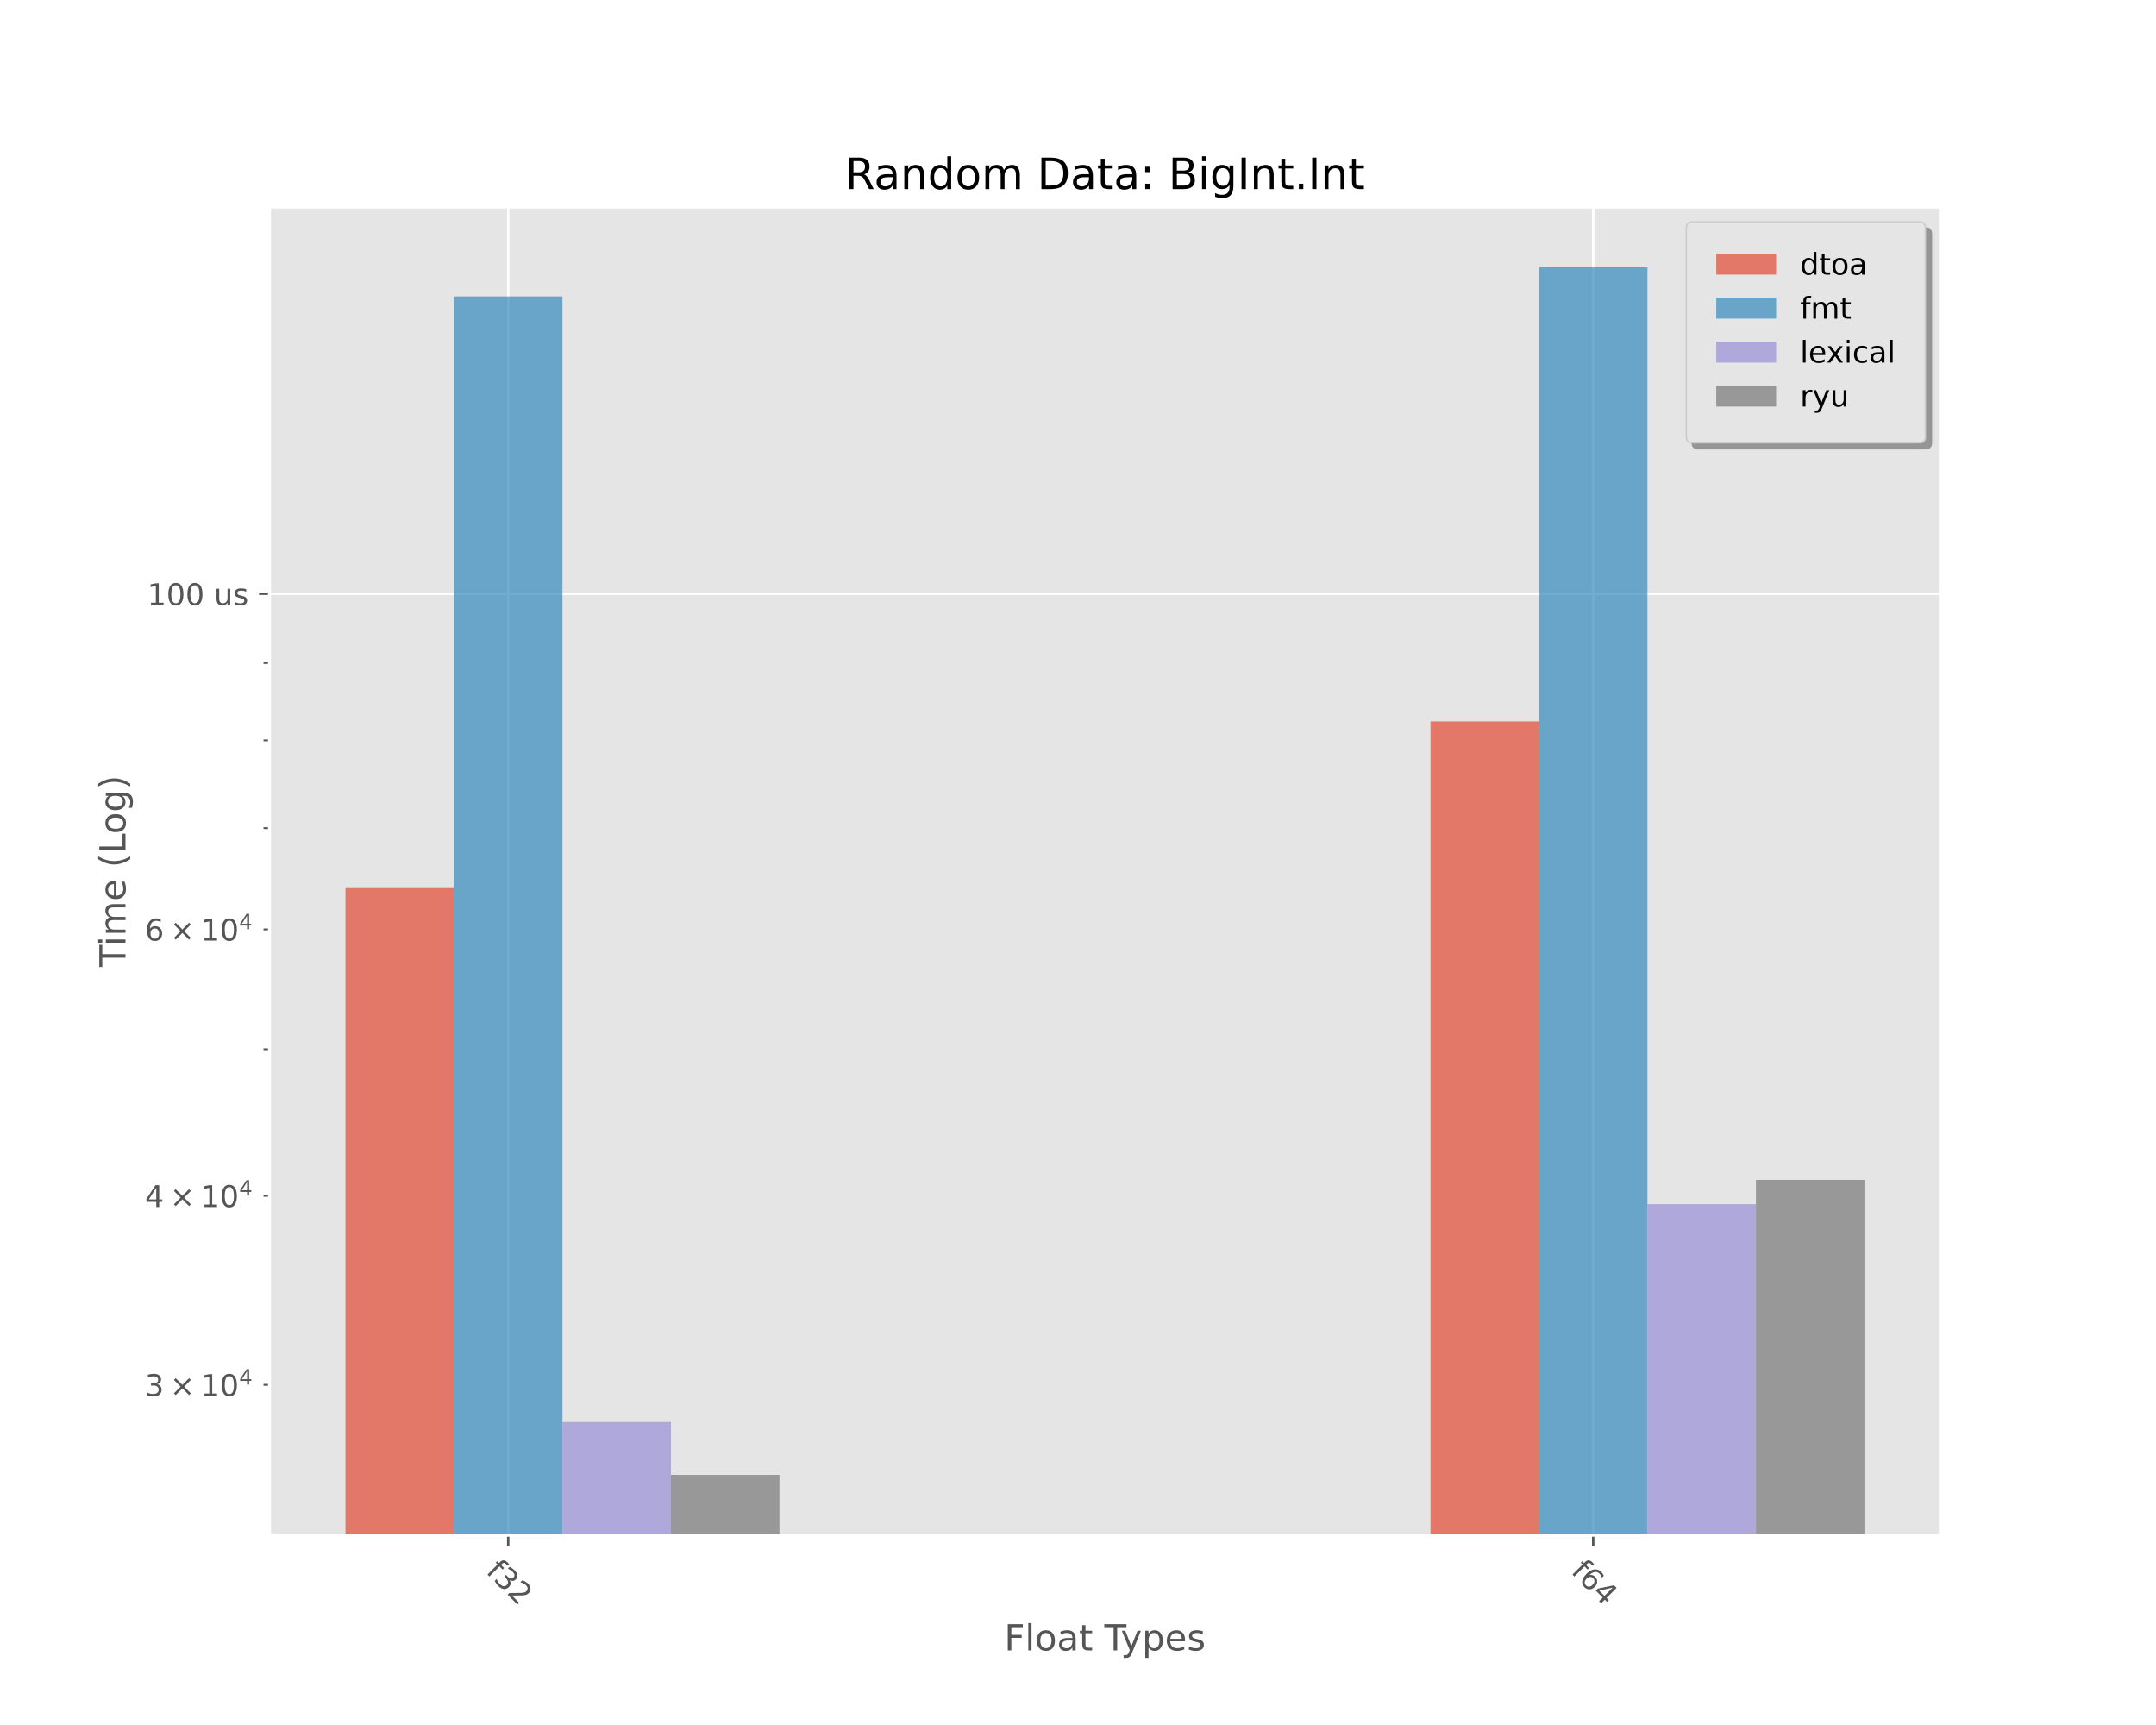
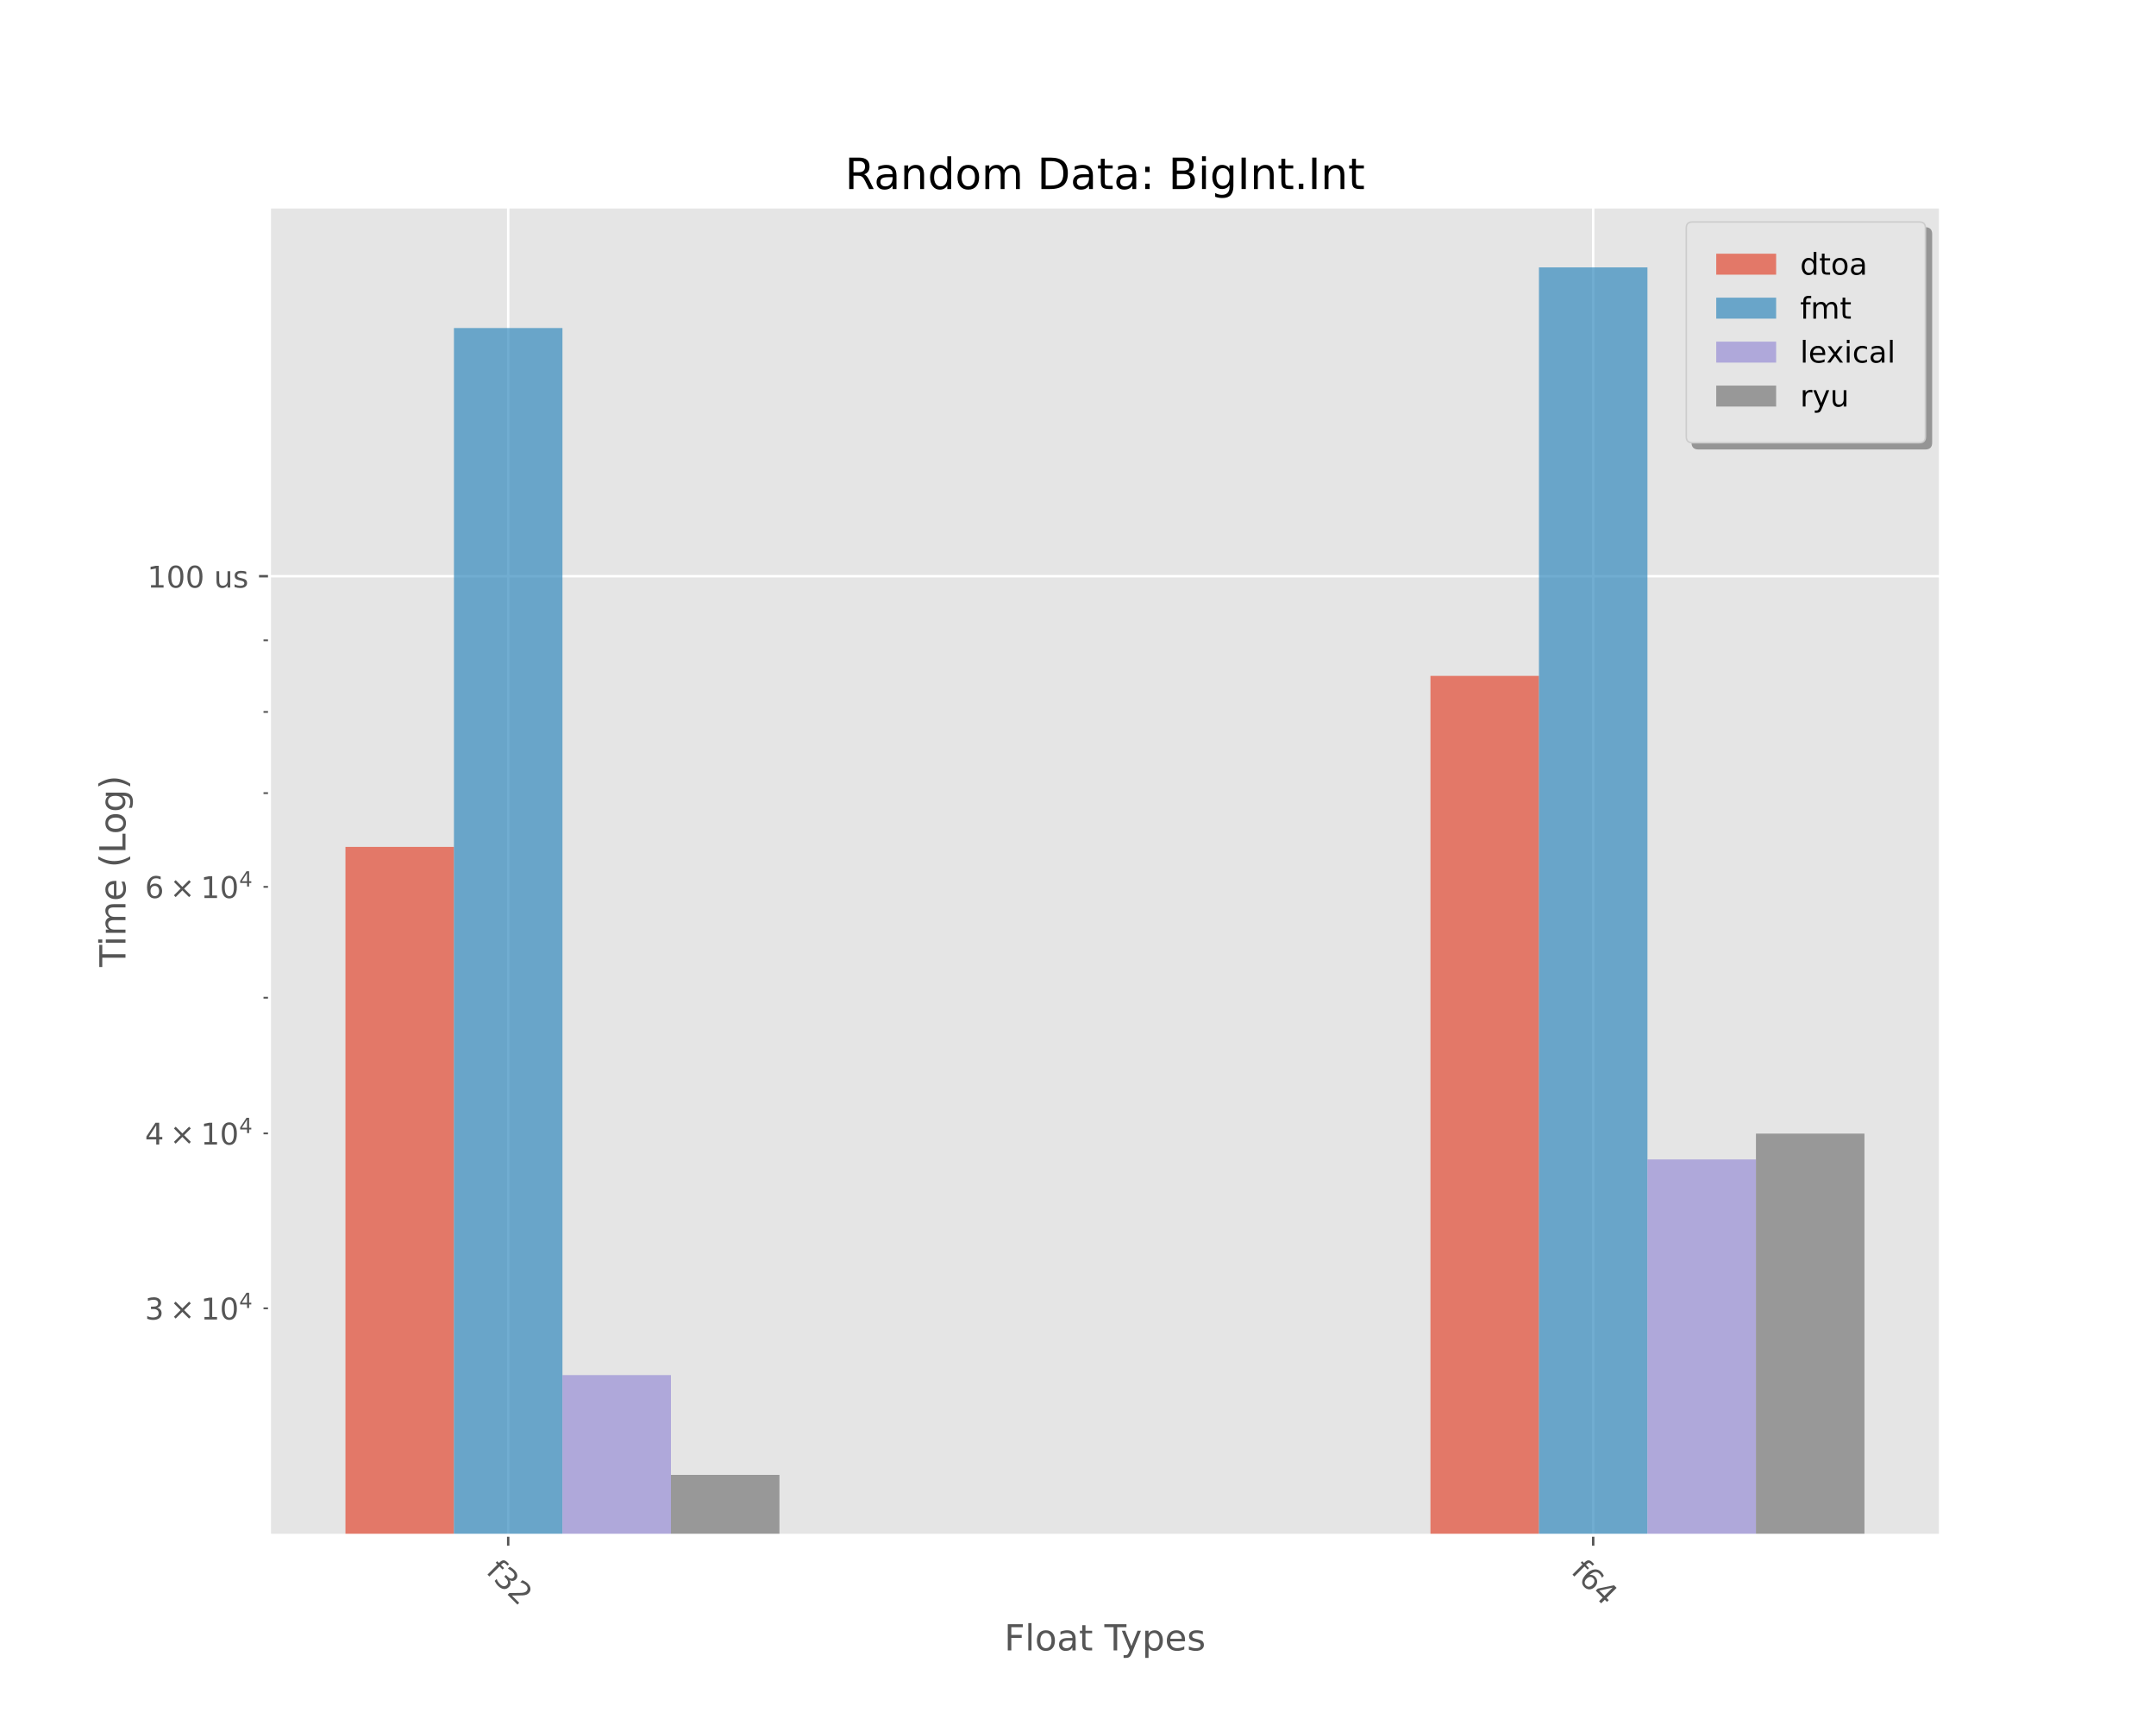
<svg xmlns="http://www.w3.org/2000/svg" xmlns:xlink="http://www.w3.org/1999/xlink" height="576pt" version="1.1" viewBox="0 0 720 576" width="720pt">
  <defs>
    <style type="text/css">*{stroke-linecap:butt;stroke-linejoin:round;}</style>
  </defs>
  <g id="figure_1">
    <g id="patch_1">
      <path d="M 0 576  L 720 576  L 720 0  L 0 0  z " style="fill:#ffffff;" />
    </g>
    <g id="axes_1">
      <g id="patch_2">
        <path d="M 90 512.64  L 648 512.64  L 648 69.12  L 90 69.12  z " style="fill:#e5e5e5;" />
      </g>
      <g id="matplotlib.axis_1">
        <g id="xtick_1">
          <g id="line2d_1">
-             <path clip-path="url(#p73521e955f)" d="M 169.714 512.64  L 169.714 69.12  " style="fill:none;stroke:#ffffff;stroke-linecap:square;stroke-width:0.8;" />
+             <path clip-path="url(#pabc31a317d)" d="M 169.714 512.64  L 169.714 69.12  " style="fill:none;stroke:#ffffff;stroke-linecap:square;stroke-width:0.8;" />
          </g>
          <g id="line2d_2">
            <defs>
-               <path d="M 0 0  L 0 3.5  " id="mb2c6c6c386" style="stroke:#555555;stroke-width:0.8;" />
-             </defs>
-             <g>
-               <use style="fill:#555555;stroke:#555555;stroke-width:0.8;" x="169.714" xlink:href="#mb2c6c6c386" y="512.64" />
+               <path d="M 0 0  L 0 3.5  " id="m1fd5469677" style="stroke:#555555;stroke-width:0.8;" />
+             </defs>
+             <g>
+               <use style="fill:#555555;stroke:#555555;stroke-width:0.8;" x="169.714" xlink:href="#m1fd5469677" y="512.64" />
            </g>
          </g>
          <g id="text_1">
            <g style="fill:#555555;" transform="translate(162.0195 525.0129)rotate(-315)scale(0.1 -0.1)">
              <defs>
                <path d="M 2375 4863  L 2375 4384  L 1825 4384  Q 1516 4384 1395 4259  Q 1275 4134 1275 3809  L 1275 3500  L 2222 3500  L 2222 3053  L 1275 3053  L 1275 0  L 697 0  L 697 3053  L 147 3053  L 147 3500  L 697 3500  L 697 3744  Q 697 4328 969 4595  Q 1241 4863 1831 4863  L 2375 4863  z " id="DejaVuSans-66" transform="scale(0.015625)" />
                <path d="M 2597 2516  Q 3050 2419 3304 2112  Q 3559 1806 3559 1356  Q 3559 666 3084 287  Q 2609 -91 1734 -91  Q 1441 -91 1130 -33  Q 819 25 488 141  L 488 750  Q 750 597 1062 519  Q 1375 441 1716 441  Q 2309 441 2620 675  Q 2931 909 2931 1356  Q 2931 1769 2642 2001  Q 2353 2234 1838 2234  L 1294 2234  L 1294 2753  L 1863 2753  Q 2328 2753 2575 2939  Q 2822 3125 2822 3475  Q 2822 3834 2567 4026  Q 2313 4219 1838 4219  Q 1578 4219 1281 4162  Q 984 4106 628 3988  L 628 4550  Q 988 4650 1302 4700  Q 1616 4750 1894 4750  Q 2613 4750 3031 4423  Q 3450 4097 3450 3541  Q 3450 3153 3228 2886  Q 3006 2619 2597 2516  z " id="DejaVuSans-33" transform="scale(0.015625)" />
                <path d="M 1228 531  L 3431 531  L 3431 0  L 469 0  L 469 531  Q 828 903 1448 1529  Q 2069 2156 2228 2338  Q 2531 2678 2651 2914  Q 2772 3150 2772 3378  Q 2772 3750 2511 3984  Q 2250 4219 1831 4219  Q 1534 4219 1204 4116  Q 875 4013 500 3803  L 500 4441  Q 881 4594 1212 4672  Q 1544 4750 1819 4750  Q 2544 4750 2975 4387  Q 3406 4025 3406 3419  Q 3406 3131 3298 2873  Q 3191 2616 2906 2266  Q 2828 2175 2409 1742  Q 1991 1309 1228 531  z " id="DejaVuSans-32" transform="scale(0.015625)" />
              </defs>
              <use xlink:href="#DejaVuSans-66" />
              <use x="35.205" xlink:href="#DejaVuSans-33" />
              <use x="98.828" xlink:href="#DejaVuSans-32" />
            </g>
          </g>
        </g>
        <g id="xtick_2">
          <g id="line2d_3">
-             <path clip-path="url(#p73521e955f)" d="M 532.052 512.64  L 532.052 69.12  " style="fill:none;stroke:#ffffff;stroke-linecap:square;stroke-width:0.8;" />
+             <path clip-path="url(#pabc31a317d)" d="M 532.052 512.64  L 532.052 69.12  " style="fill:none;stroke:#ffffff;stroke-linecap:square;stroke-width:0.8;" />
          </g>
          <g id="line2d_4">
            <g>
-               <use style="fill:#555555;stroke:#555555;stroke-width:0.8;" x="532.052" xlink:href="#mb2c6c6c386" y="512.64" />
+               <use style="fill:#555555;stroke:#555555;stroke-width:0.8;" x="532.052" xlink:href="#m1fd5469677" y="512.64" />
            </g>
          </g>
          <g id="text_2">
            <g style="fill:#555555;" transform="translate(524.3572 525.0129)rotate(-315)scale(0.1 -0.1)">
              <defs>
                <path d="M 2113 2584  Q 1688 2584 1439 2293  Q 1191 2003 1191 1497  Q 1191 994 1439 701  Q 1688 409 2113 409  Q 2538 409 2786 701  Q 3034 994 3034 1497  Q 3034 2003 2786 2293  Q 2538 2584 2113 2584  z M 3366 4563  L 3366 3988  Q 3128 4100 2886 4159  Q 2644 4219 2406 4219  Q 1781 4219 1451 3797  Q 1122 3375 1075 2522  Q 1259 2794 1537 2939  Q 1816 3084 2150 3084  Q 2853 3084 3261 2657  Q 3669 2231 3669 1497  Q 3669 778 3244 343  Q 2819 -91 2113 -91  Q 1303 -91 875 529  Q 447 1150 447 2328  Q 447 3434 972 4092  Q 1497 4750 2381 4750  Q 2619 4750 2861 4703  Q 3103 4656 3366 4563  z " id="DejaVuSans-36" transform="scale(0.015625)" />
                <path d="M 2419 4116  L 825 1625  L 2419 1625  L 2419 4116  z M 2253 4666  L 3047 4666  L 3047 1625  L 3713 1625  L 3713 1100  L 3047 1100  L 3047 0  L 2419 0  L 2419 1100  L 313 1100  L 313 1709  L 2253 4666  z " id="DejaVuSans-34" transform="scale(0.015625)" />
              </defs>
              <use xlink:href="#DejaVuSans-66" />
              <use x="35.205" xlink:href="#DejaVuSans-36" />
              <use x="98.828" xlink:href="#DejaVuSans-34" />
            </g>
          </g>
        </g>
        <g id="text_3">
          <g style="fill:#555555;" transform="translate(335.37 551.0888)scale(0.12 -0.12)">
            <defs>
              <path d="M 628 4666  L 3309 4666  L 3309 4134  L 1259 4134  L 1259 2759  L 3109 2759  L 3109 2228  L 1259 2228  L 1259 0  L 628 0  L 628 4666  z " id="DejaVuSans-46" transform="scale(0.015625)" />
              <path d="M 603 4863  L 1178 4863  L 1178 0  L 603 0  L 603 4863  z " id="DejaVuSans-6c" transform="scale(0.015625)" />
              <path d="M 1959 3097  Q 1497 3097 1228 2736  Q 959 2375 959 1747  Q 959 1119 1226 758  Q 1494 397 1959 397  Q 2419 397 2687 759  Q 2956 1122 2956 1747  Q 2956 2369 2687 2733  Q 2419 3097 1959 3097  z M 1959 3584  Q 2709 3584 3137 3096  Q 3566 2609 3566 1747  Q 3566 888 3137 398  Q 2709 -91 1959 -91  Q 1206 -91 779 398  Q 353 888 353 1747  Q 353 2609 779 3096  Q 1206 3584 1959 3584  z " id="DejaVuSans-6f" transform="scale(0.015625)" />
              <path d="M 2194 1759  Q 1497 1759 1228 1600  Q 959 1441 959 1056  Q 959 750 1161 570  Q 1363 391 1709 391  Q 2188 391 2477 730  Q 2766 1069 2766 1631  L 2766 1759  L 2194 1759  z M 3341 1997  L 3341 0  L 2766 0  L 2766 531  Q 2569 213 2275 61  Q 1981 -91 1556 -91  Q 1019 -91 701 211  Q 384 513 384 1019  Q 384 1609 779 1909  Q 1175 2209 1959 2209  L 2766 2209  L 2766 2266  Q 2766 2663 2505 2880  Q 2244 3097 1772 3097  Q 1472 3097 1187 3025  Q 903 2953 641 2809  L 641 3341  Q 956 3463 1253 3523  Q 1550 3584 1831 3584  Q 2591 3584 2966 3190  Q 3341 2797 3341 1997  z " id="DejaVuSans-61" transform="scale(0.015625)" />
              <path d="M 1172 4494  L 1172 3500  L 2356 3500  L 2356 3053  L 1172 3053  L 1172 1153  Q 1172 725 1289 603  Q 1406 481 1766 481  L 2356 481  L 2356 0  L 1766 0  Q 1100 0 847 248  Q 594 497 594 1153  L 594 3053  L 172 3053  L 172 3500  L 594 3500  L 594 4494  L 1172 4494  z " id="DejaVuSans-74" transform="scale(0.015625)" />
              <path id="DejaVuSans-20" transform="scale(0.015625)" />
              <path d="M -19 4666  L 3928 4666  L 3928 4134  L 2272 4134  L 2272 0  L 1638 0  L 1638 4134  L -19 4134  L -19 4666  z " id="DejaVuSans-54" transform="scale(0.015625)" />
              <path d="M 2059 -325  Q 1816 -950 1584 -1140  Q 1353 -1331 966 -1331  L 506 -1331  L 506 -850  L 844 -850  Q 1081 -850 1212 -737  Q 1344 -625 1503 -206  L 1606 56  L 191 3500  L 800 3500  L 1894 763  L 2988 3500  L 3597 3500  L 2059 -325  z " id="DejaVuSans-79" transform="scale(0.015625)" />
              <path d="M 1159 525  L 1159 -1331  L 581 -1331  L 581 3500  L 1159 3500  L 1159 2969  Q 1341 3281 1617 3432  Q 1894 3584 2278 3584  Q 2916 3584 3314 3078  Q 3713 2572 3713 1747  Q 3713 922 3314 415  Q 2916 -91 2278 -91  Q 1894 -91 1617 61  Q 1341 213 1159 525  z M 3116 1747  Q 3116 2381 2855 2742  Q 2594 3103 2138 3103  Q 1681 3103 1420 2742  Q 1159 2381 1159 1747  Q 1159 1113 1420 752  Q 1681 391 2138 391  Q 2594 391 2855 752  Q 3116 1113 3116 1747  z " id="DejaVuSans-70" transform="scale(0.015625)" />
              <path d="M 3597 1894  L 3597 1613  L 953 1613  Q 991 1019 1311 708  Q 1631 397 2203 397  Q 2534 397 2845 478  Q 3156 559 3463 722  L 3463 178  Q 3153 47 2828 -22  Q 2503 -91 2169 -91  Q 1331 -91 842 396  Q 353 884 353 1716  Q 353 2575 817 3079  Q 1281 3584 2069 3584  Q 2775 3584 3186 3129  Q 3597 2675 3597 1894  z M 3022 2063  Q 3016 2534 2758 2815  Q 2500 3097 2075 3097  Q 1594 3097 1305 2825  Q 1016 2553 972 2059  L 3022 2063  z " id="DejaVuSans-65" transform="scale(0.015625)" />
              <path d="M 2834 3397  L 2834 2853  Q 2591 2978 2328 3040  Q 2066 3103 1784 3103  Q 1356 3103 1142 2972  Q 928 2841 928 2578  Q 928 2378 1081 2264  Q 1234 2150 1697 2047  L 1894 2003  Q 2506 1872 2764 1633  Q 3022 1394 3022 966  Q 3022 478 2636 193  Q 2250 -91 1575 -91  Q 1294 -91 989 -36  Q 684 19 347 128  L 347 722  Q 666 556 975 473  Q 1284 391 1588 391  Q 1994 391 2212 530  Q 2431 669 2431 922  Q 2431 1156 2273 1281  Q 2116 1406 1581 1522  L 1381 1569  Q 847 1681 609 1914  Q 372 2147 372 2553  Q 372 3047 722 3315  Q 1072 3584 1716 3584  Q 2034 3584 2315 3537  Q 2597 3491 2834 3397  z " id="DejaVuSans-73" transform="scale(0.015625)" />
            </defs>
            <use xlink:href="#DejaVuSans-46" />
            <use x="57.52" xlink:href="#DejaVuSans-6c" />
            <use x="85.303" xlink:href="#DejaVuSans-6f" />
            <use x="146.484" xlink:href="#DejaVuSans-61" />
            <use x="207.764" xlink:href="#DejaVuSans-74" />
            <use x="246.973" xlink:href="#DejaVuSans-20" />
            <use x="278.76" xlink:href="#DejaVuSans-54" />
            <use x="324.219" xlink:href="#DejaVuSans-79" />
            <use x="383.398" xlink:href="#DejaVuSans-70" />
            <use x="446.875" xlink:href="#DejaVuSans-65" />
            <use x="508.398" xlink:href="#DejaVuSans-73" />
          </g>
        </g>
      </g>
      <g id="matplotlib.axis_2">
        <g id="ytick_1">
          <g id="line2d_5">
-             <path clip-path="url(#p73521e955f)" d="M 90 198.28  L 648 198.28  " style="fill:none;stroke:#ffffff;stroke-linecap:square;stroke-width:0.8;" />
+             <path clip-path="url(#pabc31a317d)" d="M 90 192.41  L 648 192.41  " style="fill:none;stroke:#ffffff;stroke-linecap:square;stroke-width:0.8;" />
          </g>
          <g id="line2d_6">
            <defs>
-               <path d="M 0 0  L -3.5 0  " id="mf363f32344" style="stroke:#555555;stroke-width:0.8;" />
-             </defs>
-             <g>
-               <use style="fill:#555555;stroke:#555555;stroke-width:0.8;" x="90" xlink:href="#mf363f32344" y="198.28" />
+               <path d="M 0 0  L -3.5 0  " id="m6b806dc703" style="stroke:#555555;stroke-width:0.8;" />
+             </defs>
+             <g>
+               <use style="fill:#555555;stroke:#555555;stroke-width:0.8;" x="90" xlink:href="#m6b806dc703" y="192.41" />
            </g>
          </g>
          <g id="text_4">
-             <g style="fill:#555555;" transform="translate(49.1875 202.0791)scale(0.1 -0.1)">
+             <g style="fill:#555555;" transform="translate(49.1875 196.2097)scale(0.1 -0.1)">
              <defs>
                <path d="M 794 531  L 1825 531  L 1825 4091  L 703 3866  L 703 4441  L 1819 4666  L 2450 4666  L 2450 531  L 3481 531  L 3481 0  L 794 0  L 794 531  z " id="DejaVuSans-31" transform="scale(0.015625)" />
                <path d="M 2034 4250  Q 1547 4250 1301 3770  Q 1056 3291 1056 2328  Q 1056 1369 1301 889  Q 1547 409 2034 409  Q 2525 409 2770 889  Q 3016 1369 3016 2328  Q 3016 3291 2770 3770  Q 2525 4250 2034 4250  z M 2034 4750  Q 2819 4750 3233 4129  Q 3647 3509 3647 2328  Q 3647 1150 3233 529  Q 2819 -91 2034 -91  Q 1250 -91 836 529  Q 422 1150 422 2328  Q 422 3509 836 4129  Q 1250 4750 2034 4750  z " id="DejaVuSans-30" transform="scale(0.015625)" />
                <path d="M 544 1381  L 544 3500  L 1119 3500  L 1119 1403  Q 1119 906 1312 657  Q 1506 409 1894 409  Q 2359 409 2629 706  Q 2900 1003 2900 1516  L 2900 3500  L 3475 3500  L 3475 0  L 2900 0  L 2900 538  Q 2691 219 2414 64  Q 2138 -91 1772 -91  Q 1169 -91 856 284  Q 544 659 544 1381  z M 1991 3584  L 1991 3584  z " id="DejaVuSans-75" transform="scale(0.015625)" />
              </defs>
              <use xlink:href="#DejaVuSans-31" />
              <use x="63.623" xlink:href="#DejaVuSans-30" />
              <use x="127.246" xlink:href="#DejaVuSans-30" />
              <use x="190.869" xlink:href="#DejaVuSans-20" />
              <use x="222.656" xlink:href="#DejaVuSans-75" />
              <use x="286.035" xlink:href="#DejaVuSans-73" />
            </g>
          </g>
        </g>
        <g id="ytick_2">
          <g id="line2d_7">
            <defs>
-               <path d="M 0 0  L -2 0  " id="m6173d47e34" style="stroke:#555555;stroke-width:0.6;" />
-             </defs>
-             <g>
-               <use style="fill:#555555;stroke:#555555;stroke-width:0.6;" x="90" xlink:href="#m6173d47e34" y="462.415" />
+               <path d="M 0 0  L -2 0  " id="m35f2523a39" style="stroke:#555555;stroke-width:0.6;" />
+             </defs>
+             <g>
+               <use style="fill:#555555;stroke:#555555;stroke-width:0.6;" x="90" xlink:href="#m35f2523a39" y="436.865" />
            </g>
          </g>
          <g id="text_5">
-             <g style="fill:#555555;" transform="translate(48.4 466.214)scale(0.1 -0.1)">
+             <g style="fill:#555555;" transform="translate(48.4 440.6644)scale(0.1 -0.1)">
              <defs>
                <path d="M 4488 3438  L 3059 2003  L 4488 575  L 4116 197  L 2681 1631  L 1247 197  L 878 575  L 2303 2003  L 878 3438  L 1247 3816  L 2681 2381  L 4116 3816  L 4488 3438  z " id="DejaVuSans-d7" transform="scale(0.015625)" />
              </defs>
              <use transform="translate(0 0.684375)" xlink:href="#DejaVuSans-33" />
              <use transform="translate(83.10547 0.684375)" xlink:href="#DejaVuSans-d7" />
              <use transform="translate(186.377 0.684375)" xlink:href="#DejaVuSans-31" />
              <use transform="translate(250 0.684375)" xlink:href="#DejaVuSans-30" />
              <use transform="translate(314.5801 38.96563)scale(0.7)" xlink:href="#DejaVuSans-34" />
            </g>
          </g>
        </g>
        <g id="ytick_3">
          <g id="line2d_8">
            <g>
-               <use style="fill:#555555;stroke:#555555;stroke-width:0.6;" x="90" xlink:href="#m6173d47e34" y="399.301" />
+               <use style="fill:#555555;stroke:#555555;stroke-width:0.6;" x="90" xlink:href="#m35f2523a39" y="378.454" />
            </g>
          </g>
          <g id="text_6">
-             <g style="fill:#555555;" transform="translate(48.4 403.1006)scale(0.1 -0.1)">
+             <g style="fill:#555555;" transform="translate(48.4 382.2534)scale(0.1 -0.1)">
              <use transform="translate(0 0.684375)" xlink:href="#DejaVuSans-34" />
              <use transform="translate(83.10547 0.684375)" xlink:href="#DejaVuSans-d7" />
              <use transform="translate(186.377 0.684375)" xlink:href="#DejaVuSans-31" />
              <use transform="translate(250 0.684375)" xlink:href="#DejaVuSans-30" />
              <use transform="translate(314.5801 38.96563)scale(0.7)" xlink:href="#DejaVuSans-34" />
            </g>
          </g>
        </g>
        <g id="ytick_4">
          <g id="line2d_9">
            <g>
-               <use style="fill:#555555;stroke:#555555;stroke-width:0.6;" x="90" xlink:href="#m6173d47e34" y="350.347" />
+               <use style="fill:#555555;stroke:#555555;stroke-width:0.6;" x="90" xlink:href="#m35f2523a39" y="333.147" />
            </g>
          </g>
        </g>
        <g id="ytick_5">
          <g id="line2d_10">
            <g>
-               <use style="fill:#555555;stroke:#555555;stroke-width:0.6;" x="90" xlink:href="#m6173d47e34" y="310.348" />
+               <use style="fill:#555555;stroke:#555555;stroke-width:0.6;" x="90" xlink:href="#m35f2523a39" y="296.129" />
            </g>
          </g>
          <g id="text_7">
-             <g style="fill:#555555;" transform="translate(48.4 314.1472)scale(0.1 -0.1)">
+             <g style="fill:#555555;" transform="translate(48.4 299.9277)scale(0.1 -0.1)">
              <use transform="translate(0 0.684375)" xlink:href="#DejaVuSans-36" />
              <use transform="translate(83.10547 0.684375)" xlink:href="#DejaVuSans-d7" />
              <use transform="translate(186.377 0.684375)" xlink:href="#DejaVuSans-31" />
              <use transform="translate(250 0.684375)" xlink:href="#DejaVuSans-30" />
              <use transform="translate(314.5801 38.96563)scale(0.7)" xlink:href="#DejaVuSans-34" />
            </g>
          </g>
        </g>
        <g id="ytick_6">
          <g id="line2d_11">
            <g>
-               <use style="fill:#555555;stroke:#555555;stroke-width:0.6;" x="90" xlink:href="#m6173d47e34" y="276.529" />
+               <use style="fill:#555555;stroke:#555555;stroke-width:0.6;" x="90" xlink:href="#m35f2523a39" y="264.83" />
            </g>
          </g>
        </g>
        <g id="ytick_7">
          <g id="line2d_12">
            <g>
-               <use style="fill:#555555;stroke:#555555;stroke-width:0.6;" x="90" xlink:href="#m6173d47e34" y="247.234" />
+               <use style="fill:#555555;stroke:#555555;stroke-width:0.6;" x="90" xlink:href="#m35f2523a39" y="237.718" />
            </g>
          </g>
        </g>
        <g id="ytick_8">
          <g id="line2d_13">
            <g>
-               <use style="fill:#555555;stroke:#555555;stroke-width:0.6;" x="90" xlink:href="#m6173d47e34" y="221.395" />
+               <use style="fill:#555555;stroke:#555555;stroke-width:0.6;" x="90" xlink:href="#m35f2523a39" y="213.803" />
            </g>
          </g>
        </g>
        <g id="text_8">
          <g style="fill:#555555;" transform="translate(41.90438 322.8675)rotate(-90)scale(0.12 -0.12)">
            <defs>
              <path d="M 603 3500  L 1178 3500  L 1178 0  L 603 0  L 603 3500  z M 603 4863  L 1178 4863  L 1178 4134  L 603 4134  L 603 4863  z " id="DejaVuSans-69" transform="scale(0.015625)" />
              <path d="M 3328 2828  Q 3544 3216 3844 3400  Q 4144 3584 4550 3584  Q 5097 3584 5394 3201  Q 5691 2819 5691 2113  L 5691 0  L 5113 0  L 5113 2094  Q 5113 2597 4934 2840  Q 4756 3084 4391 3084  Q 3944 3084 3684 2787  Q 3425 2491 3425 1978  L 3425 0  L 2847 0  L 2847 2094  Q 2847 2600 2669 2842  Q 2491 3084 2119 3084  Q 1678 3084 1418 2786  Q 1159 2488 1159 1978  L 1159 0  L 581 0  L 581 3500  L 1159 3500  L 1159 2956  Q 1356 3278 1631 3431  Q 1906 3584 2284 3584  Q 2666 3584 2933 3390  Q 3200 3197 3328 2828  z " id="DejaVuSans-6d" transform="scale(0.015625)" />
              <path d="M 1984 4856  Q 1566 4138 1362 3434  Q 1159 2731 1159 2009  Q 1159 1288 1364 580  Q 1569 -128 1984 -844  L 1484 -844  Q 1016 -109 783 600  Q 550 1309 550 2009  Q 550 2706 781 3412  Q 1013 4119 1484 4856  L 1984 4856  z " id="DejaVuSans-28" transform="scale(0.015625)" />
              <path d="M 628 4666  L 1259 4666  L 1259 531  L 3531 531  L 3531 0  L 628 0  L 628 4666  z " id="DejaVuSans-4c" transform="scale(0.015625)" />
              <path d="M 2906 1791  Q 2906 2416 2648 2759  Q 2391 3103 1925 3103  Q 1463 3103 1205 2759  Q 947 2416 947 1791  Q 947 1169 1205 825  Q 1463 481 1925 481  Q 2391 481 2648 825  Q 2906 1169 2906 1791  z M 3481 434  Q 3481 -459 3084 -895  Q 2688 -1331 1869 -1331  Q 1566 -1331 1297 -1286  Q 1028 -1241 775 -1147  L 775 -588  Q 1028 -725 1275 -790  Q 1522 -856 1778 -856  Q 2344 -856 2625 -561  Q 2906 -266 2906 331  L 2906 616  Q 2728 306 2450 153  Q 2172 0 1784 0  Q 1141 0 747 490  Q 353 981 353 1791  Q 353 2603 747 3093  Q 1141 3584 1784 3584  Q 2172 3584 2450 3431  Q 2728 3278 2906 2969  L 2906 3500  L 3481 3500  L 3481 434  z " id="DejaVuSans-67" transform="scale(0.015625)" />
              <path d="M 513 4856  L 1013 4856  Q 1481 4119 1714 3412  Q 1947 2706 1947 2009  Q 1947 1309 1714 600  Q 1481 -109 1013 -844  L 513 -844  Q 928 -128 1133 580  Q 1338 1288 1338 2009  Q 1338 2731 1133 3434  Q 928 4138 513 4856  z " id="DejaVuSans-29" transform="scale(0.015625)" />
            </defs>
            <use xlink:href="#DejaVuSans-54" />
            <use x="57.959" xlink:href="#DejaVuSans-69" />
            <use x="85.742" xlink:href="#DejaVuSans-6d" />
            <use x="183.154" xlink:href="#DejaVuSans-65" />
            <use x="244.678" xlink:href="#DejaVuSans-20" />
            <use x="276.465" xlink:href="#DejaVuSans-28" />
            <use x="315.479" xlink:href="#DejaVuSans-4c" />
            <use x="369.441" xlink:href="#DejaVuSans-6f" />
            <use x="430.623" xlink:href="#DejaVuSans-67" />
            <use x="494.1" xlink:href="#DejaVuSans-29" />
          </g>
        </g>
      </g>
      <g id="patch_3">
-         <path clip-path="url(#p73521e955f)" d="M 115.364 507879.31  L 151.597 507879.31  L 151.597 296.261  L 115.364 296.261  z " style="fill:#e24a33;opacity:0.7;" />
+         <path clip-path="url(#pabc31a317d)" d="M 115.364 470047.035  L 151.597 470047.035  L 151.597 282.787  L 115.364 282.787  z " style="fill:#e24a33;opacity:0.7;" />
      </g>
      <g id="patch_4">
-         <path clip-path="url(#p73521e955f)" d="M 477.701 507879.31  L 513.935 507879.31  L 513.935 240.891  L 477.701 240.891  z " style="fill:#e24a33;opacity:0.7;" />
+         <path clip-path="url(#pabc31a317d)" d="M 477.701 470047.035  L 513.935 470047.035  L 513.935 225.686  L 477.701 225.686  z " style="fill:#e24a33;opacity:0.7;" />
      </g>
      <g id="patch_5">
-         <path clip-path="url(#p73521e955f)" d="M 151.597 507879.31  L 187.831 507879.31  L 187.831 98.977  L 151.597 98.977  z " style="fill:#348abd;opacity:0.7;" />
+         <path clip-path="url(#pabc31a317d)" d="M 151.597 470047.035  L 187.831 470047.035  L 187.831 109.531  L 151.597 109.531  z " style="fill:#348abd;opacity:0.7;" />
      </g>
      <g id="patch_6">
-         <path clip-path="url(#p73521e955f)" d="M 513.935 507879.31  L 550.169 507879.31  L 550.169 89.28  L 513.935 89.28  z " style="fill:#348abd;opacity:0.7;" />
+         <path clip-path="url(#pabc31a317d)" d="M 513.935 470047.035  L 550.169 470047.035  L 550.169 89.28  L 513.935 89.28  z " style="fill:#348abd;opacity:0.7;" />
      </g>
      <g id="patch_7">
-         <path clip-path="url(#p73521e955f)" d="M 187.831 507879.31  L 224.065 507879.31  L 224.065 474.826  L 187.831 474.826  z " style="fill:#988ed5;opacity:0.7;" />
+         <path clip-path="url(#pabc31a317d)" d="M 187.831 470047.035  L 224.065 470047.035  L 224.065 459.154  L 187.831 459.154  z " style="fill:#988ed5;opacity:0.7;" />
      </g>
      <g id="patch_8">
-         <path clip-path="url(#p73521e955f)" d="M 550.169 507879.31  L 586.403 507879.31  L 586.403 402.078  L 550.169 402.078  z " style="fill:#988ed5;opacity:0.7;" />
+         <path clip-path="url(#pabc31a317d)" d="M 550.169 470047.035  L 586.403 470047.035  L 586.403 387.145  L 550.169 387.145  z " style="fill:#988ed5;opacity:0.7;" />
      </g>
      <g id="patch_9">
-         <path clip-path="url(#p73521e955f)" d="M 224.065 507879.31  L 260.299 507879.31  L 260.299 492.48  L 224.065 492.48  z " style="fill:#777777;opacity:0.7;" />
+         <path clip-path="url(#pabc31a317d)" d="M 224.065 470047.035  L 260.299 470047.035  L 260.299 492.48  L 224.065 492.48  z " style="fill:#777777;opacity:0.7;" />
      </g>
      <g id="patch_10">
-         <path clip-path="url(#p73521e955f)" d="M 586.403 507879.31  L 622.636 507879.31  L 622.636 393.975  L 586.403 393.975  z " style="fill:#777777;opacity:0.7;" />
+         <path clip-path="url(#pabc31a317d)" d="M 586.403 470047.035  L 622.636 470047.035  L 622.636 378.53  L 586.403 378.53  z " style="fill:#777777;opacity:0.7;" />
      </g>
      <g id="patch_11">
        <path d="M 90 512.64  L 90 69.12  " style="fill:none;stroke:#ffffff;stroke-linecap:square;stroke-linejoin:miter;" />
      </g>
      <g id="patch_12">
        <path d="M 648 512.64  L 648 69.12  " style="fill:none;stroke:#ffffff;stroke-linecap:square;stroke-linejoin:miter;" />
      </g>
      <g id="patch_13">
        <path d="M 90 512.64  L 648 512.64  " style="fill:none;stroke:#ffffff;stroke-linecap:square;stroke-linejoin:miter;" />
      </g>
      <g id="patch_14">
        <path d="M 90 69.12  L 648 69.12  " style="fill:none;stroke:#ffffff;stroke-linecap:square;stroke-linejoin:miter;" />
      </g>
      <g id="text_9">
        <g transform="translate(282.1826 63.12)scale(0.144 -0.144)">
          <defs>
            <path d="M 2841 2188  Q 3044 2119 3236 1894  Q 3428 1669 3622 1275  L 4263 0  L 3584 0  L 2988 1197  Q 2756 1666 2539 1819  Q 2322 1972 1947 1972  L 1259 1972  L 1259 0  L 628 0  L 628 4666  L 2053 4666  Q 2853 4666 3247 4331  Q 3641 3997 3641 3322  Q 3641 2881 3436 2590  Q 3231 2300 2841 2188  z M 1259 4147  L 1259 2491  L 2053 2491  Q 2509 2491 2742 2702  Q 2975 2913 2975 3322  Q 2975 3731 2742 3939  Q 2509 4147 2053 4147  L 1259 4147  z " id="DejaVuSans-52" transform="scale(0.015625)" />
            <path d="M 3513 2113  L 3513 0  L 2938 0  L 2938 2094  Q 2938 2591 2744 2837  Q 2550 3084 2163 3084  Q 1697 3084 1428 2787  Q 1159 2491 1159 1978  L 1159 0  L 581 0  L 581 3500  L 1159 3500  L 1159 2956  Q 1366 3272 1645 3428  Q 1925 3584 2291 3584  Q 2894 3584 3203 3211  Q 3513 2838 3513 2113  z " id="DejaVuSans-6e" transform="scale(0.015625)" />
            <path d="M 2906 2969  L 2906 4863  L 3481 4863  L 3481 0  L 2906 0  L 2906 525  Q 2725 213 2448 61  Q 2172 -91 1784 -91  Q 1150 -91 751 415  Q 353 922 353 1747  Q 353 2572 751 3078  Q 1150 3584 1784 3584  Q 2172 3584 2448 3432  Q 2725 3281 2906 2969  z M 947 1747  Q 947 1113 1208 752  Q 1469 391 1925 391  Q 2381 391 2643 752  Q 2906 1113 2906 1747  Q 2906 2381 2643 2742  Q 2381 3103 1925 3103  Q 1469 3103 1208 2742  Q 947 2381 947 1747  z " id="DejaVuSans-64" transform="scale(0.015625)" />
            <path d="M 1259 4147  L 1259 519  L 2022 519  Q 2988 519 3436 956  Q 3884 1394 3884 2338  Q 3884 3275 3436 3711  Q 2988 4147 2022 4147  L 1259 4147  z M 628 4666  L 1925 4666  Q 3281 4666 3915 4102  Q 4550 3538 4550 2338  Q 4550 1131 3912 565  Q 3275 0 1925 0  L 628 0  L 628 4666  z " id="DejaVuSans-44" transform="scale(0.015625)" />
            <path d="M 750 794  L 1409 794  L 1409 0  L 750 0  L 750 794  z M 750 3309  L 1409 3309  L 1409 2516  L 750 2516  L 750 3309  z " id="DejaVuSans-3a" transform="scale(0.015625)" />
            <path d="M 1259 2228  L 1259 519  L 2272 519  Q 2781 519 3026 730  Q 3272 941 3272 1375  Q 3272 1813 3026 2020  Q 2781 2228 2272 2228  L 1259 2228  z M 1259 4147  L 1259 2741  L 2194 2741  Q 2656 2741 2882 2914  Q 3109 3088 3109 3444  Q 3109 3797 2882 3972  Q 2656 4147 2194 4147  L 1259 4147  z M 628 4666  L 2241 4666  Q 2963 4666 3353 4366  Q 3744 4066 3744 3513  Q 3744 3084 3544 2831  Q 3344 2578 2956 2516  Q 3422 2416 3680 2098  Q 3938 1781 3938 1306  Q 3938 681 3513 340  Q 3088 0 2303 0  L 628 0  L 628 4666  z " id="DejaVuSans-42" transform="scale(0.015625)" />
            <path d="M 628 4666  L 1259 4666  L 1259 0  L 628 0  L 628 4666  z " id="DejaVuSans-49" transform="scale(0.015625)" />
            <path d="M 684 794  L 1344 794  L 1344 0  L 684 0  L 684 794  z " id="DejaVuSans-2e" transform="scale(0.015625)" />
          </defs>
          <use xlink:href="#DejaVuSans-52" />
          <use x="67.232" xlink:href="#DejaVuSans-61" />
          <use x="128.512" xlink:href="#DejaVuSans-6e" />
          <use x="191.891" xlink:href="#DejaVuSans-64" />
          <use x="255.367" xlink:href="#DejaVuSans-6f" />
          <use x="316.549" xlink:href="#DejaVuSans-6d" />
          <use x="413.961" xlink:href="#DejaVuSans-20" />
          <use x="445.748" xlink:href="#DejaVuSans-44" />
          <use x="522.75" xlink:href="#DejaVuSans-61" />
          <use x="584.029" xlink:href="#DejaVuSans-74" />
          <use x="623.238" xlink:href="#DejaVuSans-61" />
          <use x="684.518" xlink:href="#DejaVuSans-3a" />
          <use x="718.209" xlink:href="#DejaVuSans-20" />
          <use x="749.996" xlink:href="#DejaVuSans-42" />
          <use x="818.6" xlink:href="#DejaVuSans-69" />
          <use x="846.383" xlink:href="#DejaVuSans-67" />
          <use x="909.859" xlink:href="#DejaVuSans-49" />
          <use x="939.352" xlink:href="#DejaVuSans-6e" />
          <use x="1002.73" xlink:href="#DejaVuSans-74" />
          <use x="1041.939" xlink:href="#DejaVuSans-2e" />
          <use x="1073.727" xlink:href="#DejaVuSans-49" />
          <use x="1103.219" xlink:href="#DejaVuSans-6e" />
          <use x="1166.598" xlink:href="#DejaVuSans-74" />
        </g>
      </g>
      <g id="legend_1">
        <g id="patch_15">
          <path d="M 567.142 149.833  L 643 149.833  Q 645 149.833 645 147.833  L 645 78.12  Q 645 76.12 643 76.12  L 567.142 76.12  Q 565.142 76.12 565.142 78.12  L 565.142 147.833  Q 565.142 149.833 567.142 149.833  z " style="fill:#454545;opacity:0.5;stroke:#454545;stroke-linejoin:miter;stroke-width:0.5;" />
        </g>
        <g id="patch_16">
          <path d="M 565.142 147.833  L 641 147.833  Q 643 147.833 643 145.833  L 643 76.12  Q 643 74.12 641 74.12  L 565.142 74.12  Q 563.142 74.12 563.142 76.12  L 563.142 145.833  Q 563.142 147.833 565.142 147.833  z " style="fill:#e5e5e5;stroke:#cccccc;stroke-linejoin:miter;stroke-width:0.5;" />
        </g>
        <g id="patch_17">
          <path d="M 573.142 91.718  L 593.142 91.718  L 593.142 84.718  L 573.142 84.718  z " style="fill:#e24a33;opacity:0.7;" />
        </g>
        <g id="text_10">
          <g transform="translate(601.1422 91.71844)scale(0.1 -0.1)">
            <use xlink:href="#DejaVuSans-64" />
            <use x="63.477" xlink:href="#DejaVuSans-74" />
            <use x="102.686" xlink:href="#DejaVuSans-6f" />
            <use x="163.867" xlink:href="#DejaVuSans-61" />
          </g>
        </g>
        <g id="patch_18">
          <path d="M 573.142 106.397  L 593.142 106.397  L 593.142 99.397  L 573.142 99.397  z " style="fill:#348abd;opacity:0.7;" />
        </g>
        <g id="text_11">
          <g transform="translate(601.1422 106.3966)scale(0.1 -0.1)">
            <use xlink:href="#DejaVuSans-66" />
            <use x="35.205" xlink:href="#DejaVuSans-6d" />
            <use x="132.617" xlink:href="#DejaVuSans-74" />
          </g>
        </g>
        <g id="patch_19">
          <path d="M 573.142 121.075  L 593.142 121.075  L 593.142 114.075  L 573.142 114.075  z " style="fill:#988ed5;opacity:0.7;" />
        </g>
        <g id="text_12">
          <g transform="translate(601.1422 121.0747)scale(0.1 -0.1)">
            <defs>
              <path d="M 3513 3500  L 2247 1797  L 3578 0  L 2900 0  L 1881 1375  L 863 0  L 184 0  L 1544 1831  L 300 3500  L 978 3500  L 1906 2253  L 2834 3500  L 3513 3500  z " id="DejaVuSans-78" transform="scale(0.015625)" />
              <path d="M 3122 3366  L 3122 2828  Q 2878 2963 2633 3030  Q 2388 3097 2138 3097  Q 1578 3097 1268 2742  Q 959 2388 959 1747  Q 959 1106 1268 751  Q 1578 397 2138 397  Q 2388 397 2633 464  Q 2878 531 3122 666  L 3122 134  Q 2881 22 2623 -34  Q 2366 -91 2075 -91  Q 1284 -91 818 406  Q 353 903 353 1747  Q 353 2603 823 3093  Q 1294 3584 2113 3584  Q 2378 3584 2631 3529  Q 2884 3475 3122 3366  z " id="DejaVuSans-63" transform="scale(0.015625)" />
            </defs>
            <use xlink:href="#DejaVuSans-6c" />
            <use x="27.783" xlink:href="#DejaVuSans-65" />
            <use x="87.557" xlink:href="#DejaVuSans-78" />
            <use x="146.736" xlink:href="#DejaVuSans-69" />
            <use x="174.52" xlink:href="#DejaVuSans-63" />
            <use x="229.5" xlink:href="#DejaVuSans-61" />
            <use x="290.779" xlink:href="#DejaVuSans-6c" />
          </g>
        </g>
        <g id="patch_20">
          <path d="M 573.142 135.753  L 593.142 135.753  L 593.142 128.753  L 573.142 128.753  z " style="fill:#777777;opacity:0.7;" />
        </g>
        <g id="text_13">
          <g transform="translate(601.1422 135.7528)scale(0.1 -0.1)">
            <defs>
              <path d="M 2631 2963  Q 2534 3019 2420 3045  Q 2306 3072 2169 3072  Q 1681 3072 1420 2755  Q 1159 2438 1159 1844  L 1159 0  L 581 0  L 581 3500  L 1159 3500  L 1159 2956  Q 1341 3275 1631 3429  Q 1922 3584 2338 3584  Q 2397 3584 2469 3576  Q 2541 3569 2628 3553  L 2631 2963  z " id="DejaVuSans-72" transform="scale(0.015625)" />
            </defs>
            <use xlink:href="#DejaVuSans-72" />
            <use x="41.113" xlink:href="#DejaVuSans-79" />
            <use x="100.293" xlink:href="#DejaVuSans-75" />
          </g>
        </g>
      </g>
    </g>
  </g>
  <defs>
-     <clipPath id="p73521e955f">
+     <clipPath id="pabc31a317d">
      <rect height="443.52" width="558" x="90" y="69.12" />
    </clipPath>
  </defs>
</svg>
